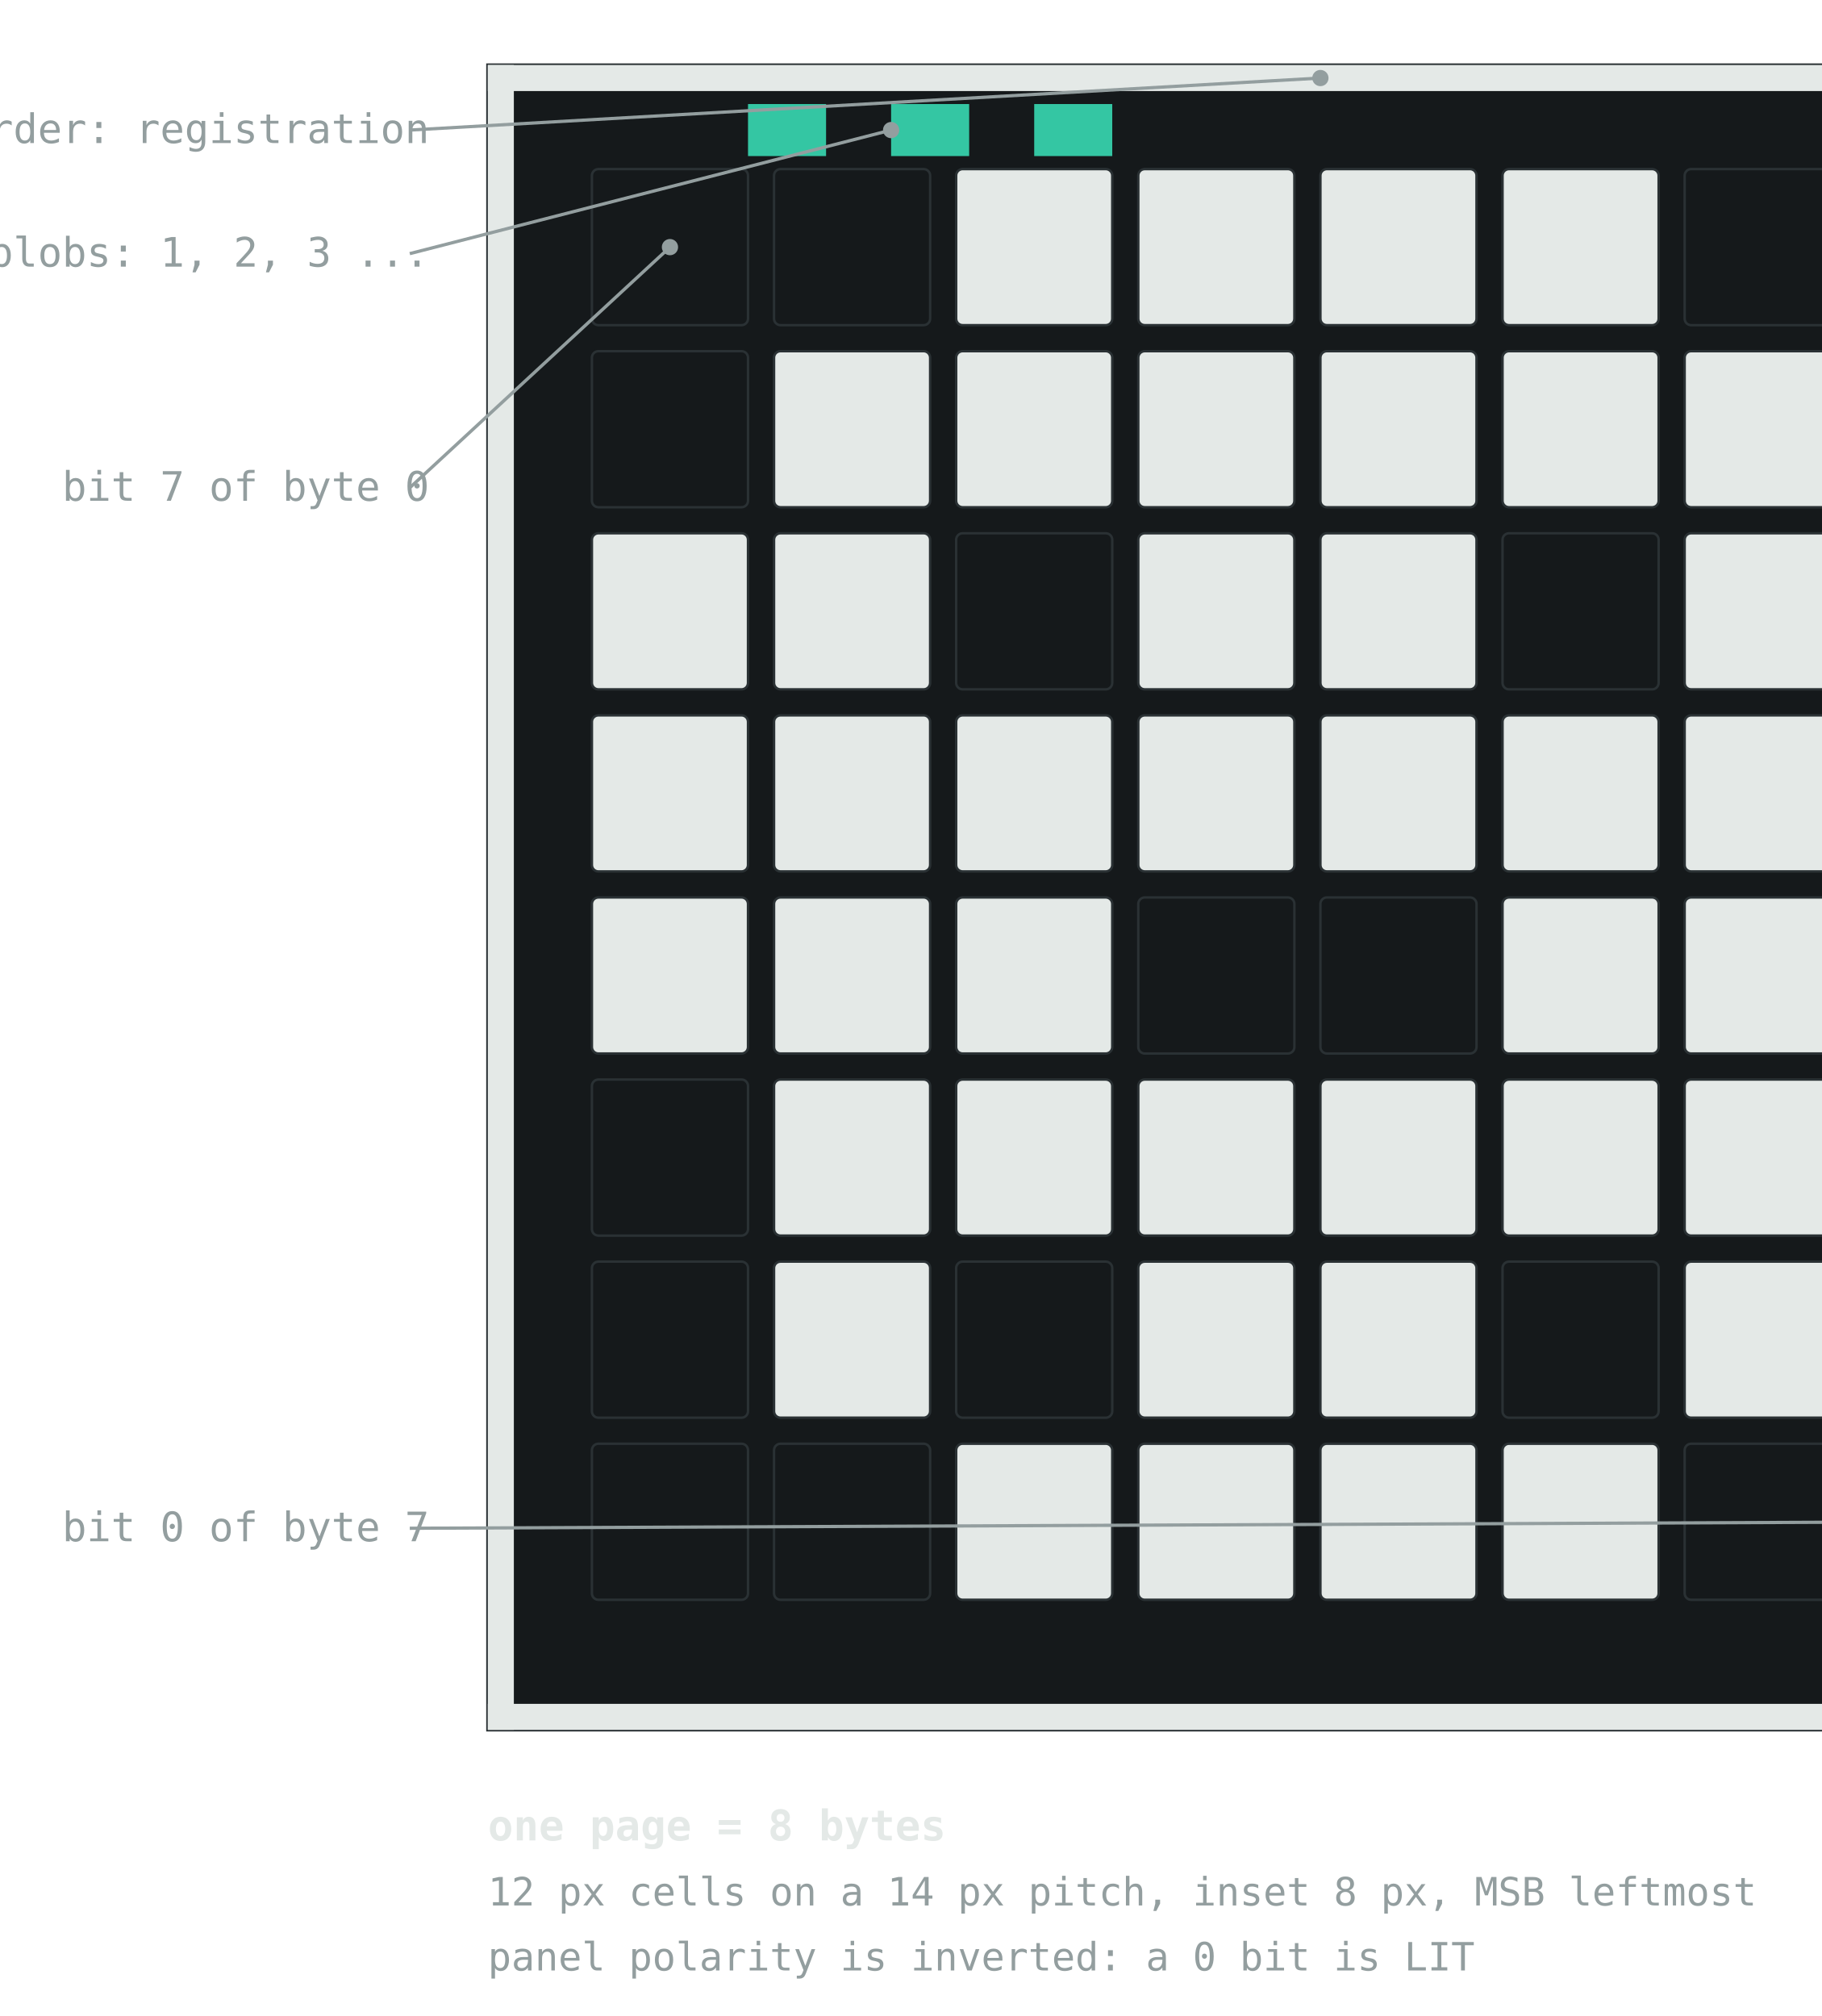
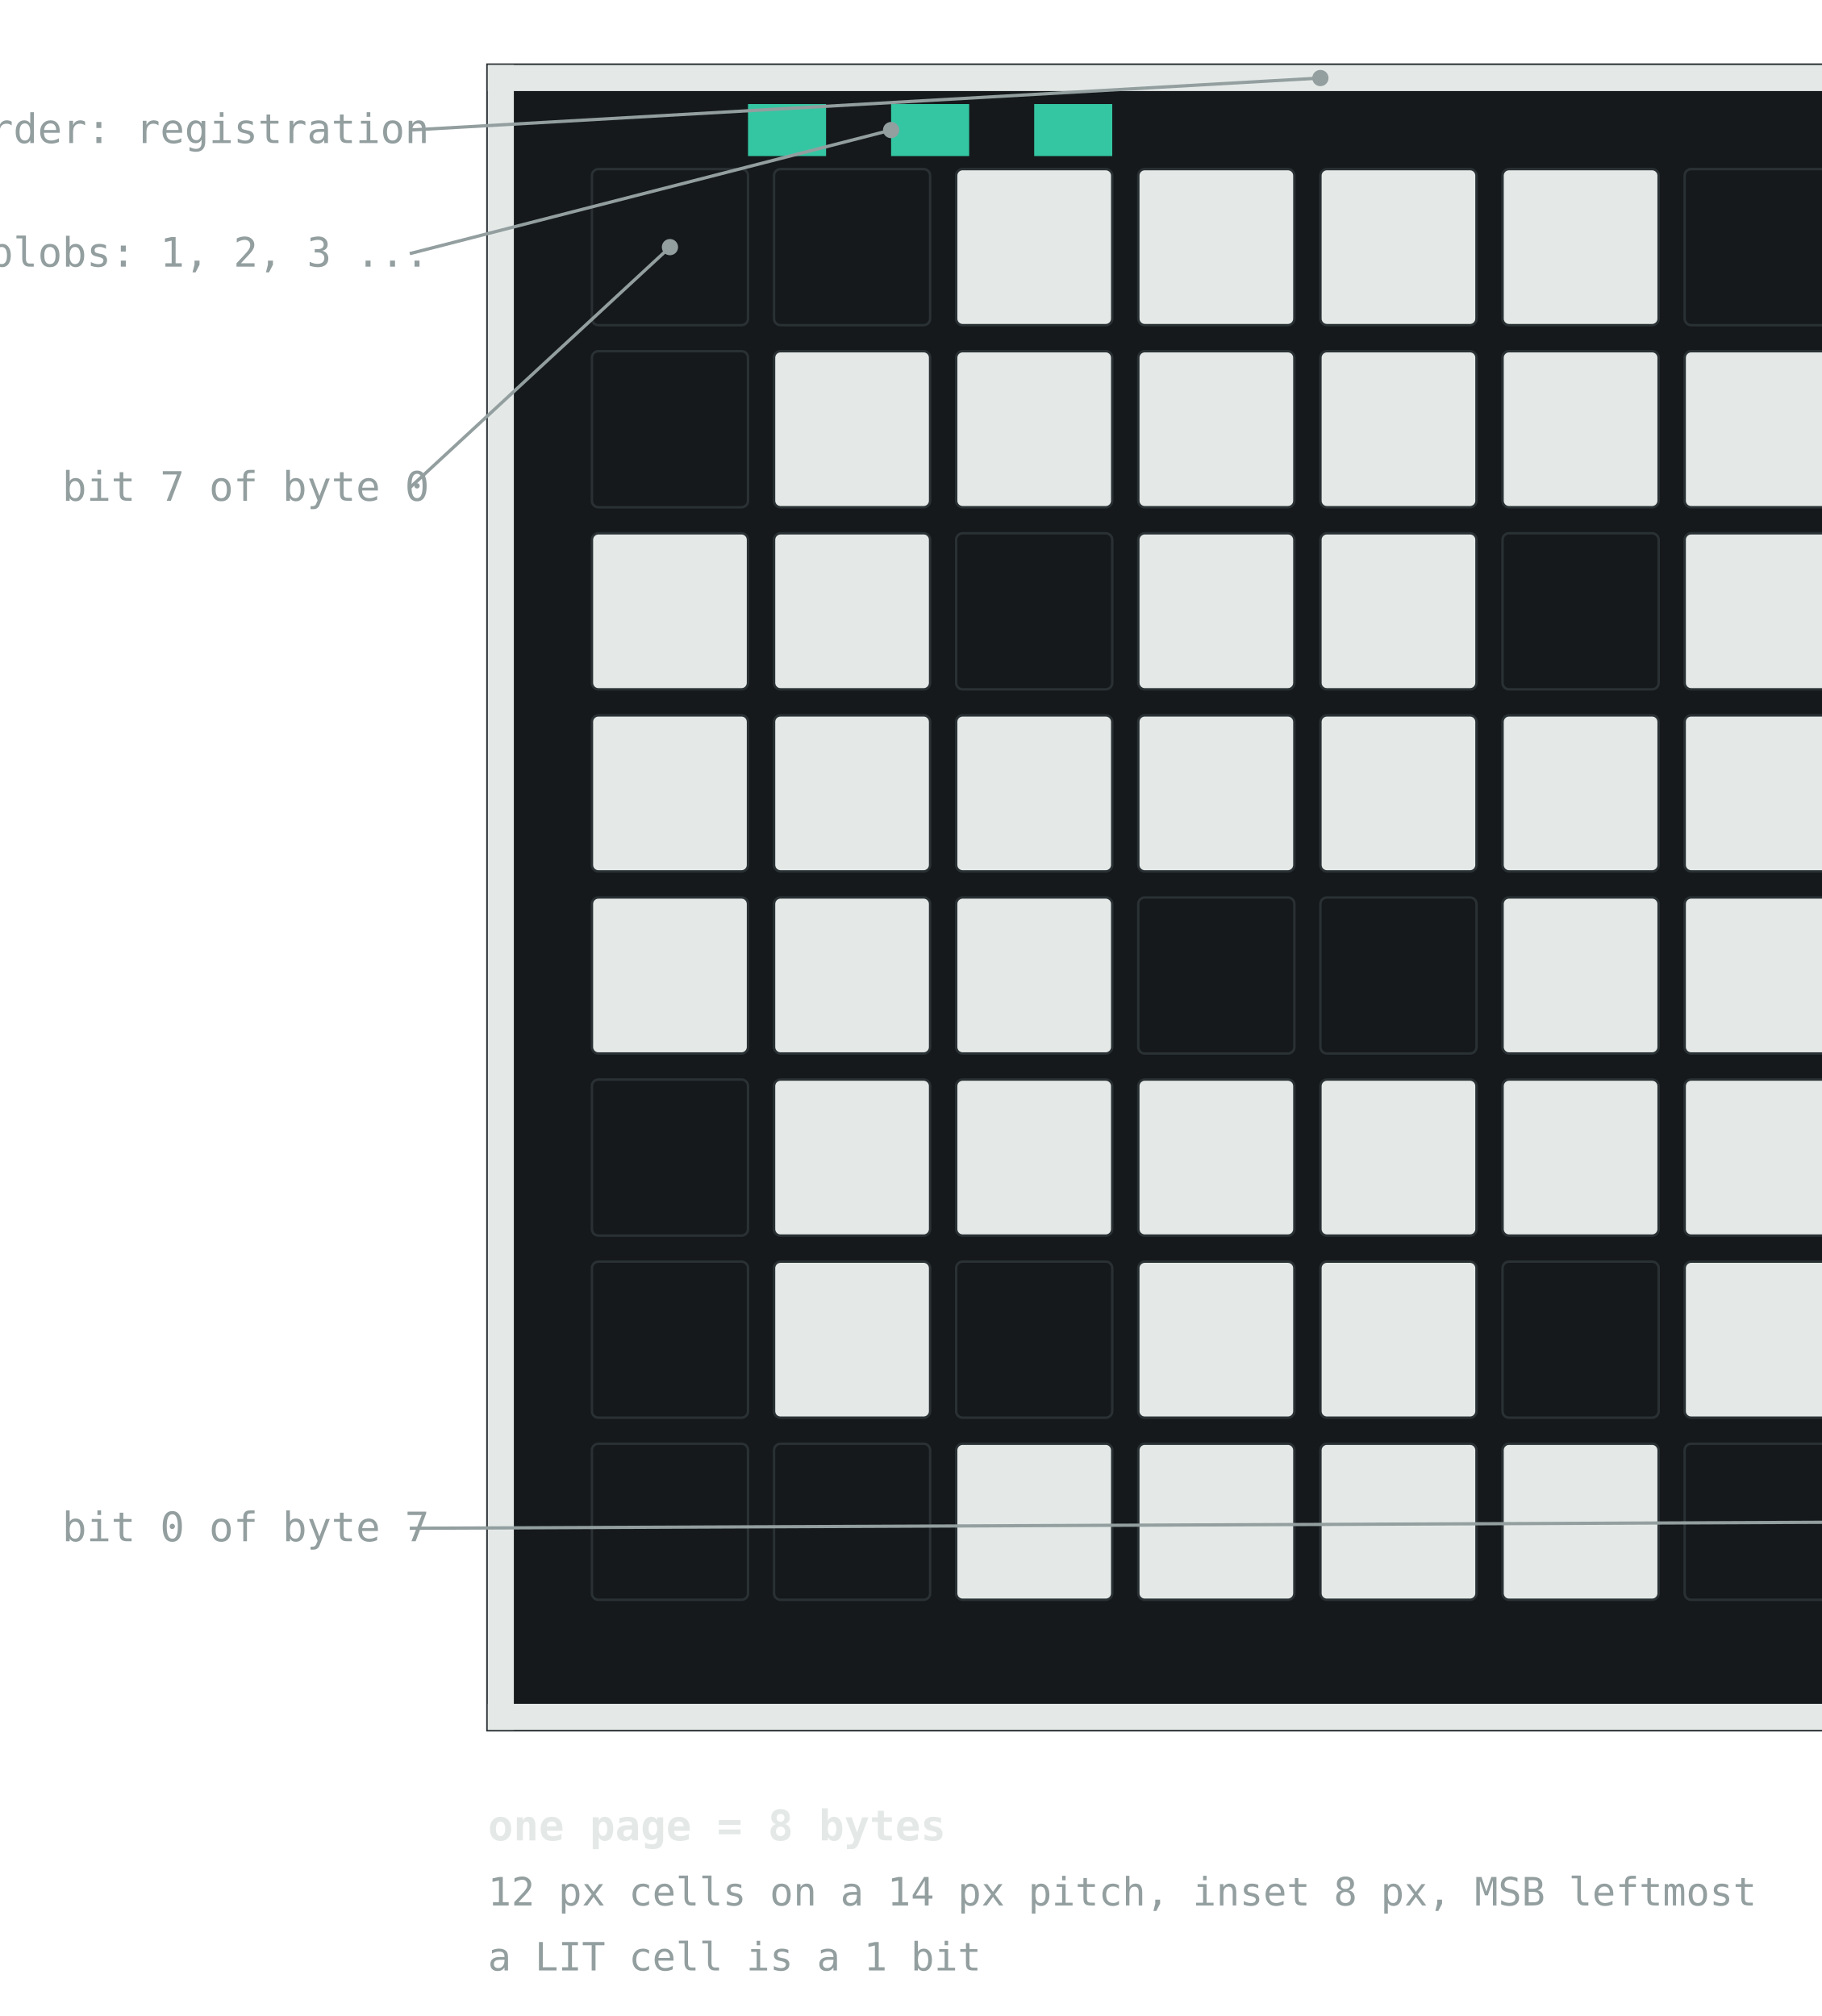
<svg xmlns="http://www.w3.org/2000/svg" width="560" height="620" viewBox="0 0 560 620" font-family="ui-monospace,SFMono-Regular,Menlo,monospace" role="img" aria-label="layout of one 128 by 128 payload page">
  <rect x="150.0" y="20" width="512.0" height="512.0" fill="#15191B" stroke="#2A3134" />
  <rect x="150.0" y="20.0" width="512.0" height="8.0" fill="#E4E9E7" />
  <rect x="150.0" y="524.0" width="512.0" height="8.0" fill="#E4E9E7" />
  <rect x="150.0" y="20.0" width="8.0" height="512.0" fill="#E4E9E7" />
  <rect x="654.0" y="20.0" width="8.0" height="512.0" fill="#E4E9E7" />
  <rect x="230.0" y="32.0" width="24.0" height="16.0" fill="#34C6A3" />
  <rect x="274.0" y="32.0" width="24.0" height="16.0" fill="#34C6A3" />
  <rect x="318.0" y="32.0" width="24.0" height="16.0" fill="#34C6A3" />
  <rect x="182.0" y="52.0" width="48.0" height="48.0" rx="2" fill="none" stroke="#2A3134" stroke-width="0.75" />
  <rect x="238.0" y="52.0" width="48.0" height="48.0" rx="2" fill="none" stroke="#2A3134" stroke-width="0.75" />
  <rect x="294.0" y="52.0" width="48.0" height="48.0" rx="2" fill="#E4E9E7" stroke="#2A3134" stroke-width="0.75" />
  <rect x="350.0" y="52.0" width="48.0" height="48.0" rx="2" fill="#E4E9E7" stroke="#2A3134" stroke-width="0.75" />
  <rect x="406.0" y="52.0" width="48.0" height="48.0" rx="2" fill="#E4E9E7" stroke="#2A3134" stroke-width="0.75" />
  <rect x="462.0" y="52.0" width="48.0" height="48.0" rx="2" fill="#E4E9E7" stroke="#2A3134" stroke-width="0.75" />
  <rect x="518.0" y="52.0" width="48.0" height="48.0" rx="2" fill="none" stroke="#2A3134" stroke-width="0.75" />
  <rect x="574.0" y="52.0" width="48.0" height="48.0" rx="2" fill="none" stroke="#2A3134" stroke-width="0.75" />
  <rect x="182.0" y="108.0" width="48.0" height="48.0" rx="2" fill="none" stroke="#2A3134" stroke-width="0.75" />
  <rect x="238.0" y="108.0" width="48.0" height="48.0" rx="2" fill="#E4E9E7" stroke="#2A3134" stroke-width="0.75" />
  <rect x="294.0" y="108.0" width="48.0" height="48.0" rx="2" fill="#E4E9E7" stroke="#2A3134" stroke-width="0.75" />
  <rect x="350.0" y="108.0" width="48.0" height="48.0" rx="2" fill="#E4E9E7" stroke="#2A3134" stroke-width="0.75" />
  <rect x="406.0" y="108.0" width="48.0" height="48.0" rx="2" fill="#E4E9E7" stroke="#2A3134" stroke-width="0.75" />
  <rect x="462.0" y="108.0" width="48.0" height="48.0" rx="2" fill="#E4E9E7" stroke="#2A3134" stroke-width="0.75" />
  <rect x="518.0" y="108.0" width="48.0" height="48.0" rx="2" fill="#E4E9E7" stroke="#2A3134" stroke-width="0.75" />
  <rect x="574.0" y="108.0" width="48.0" height="48.0" rx="2" fill="none" stroke="#2A3134" stroke-width="0.75" />
  <rect x="182.0" y="164.0" width="48.0" height="48.0" rx="2" fill="#E4E9E7" stroke="#2A3134" stroke-width="0.75" />
  <rect x="238.0" y="164.0" width="48.0" height="48.0" rx="2" fill="#E4E9E7" stroke="#2A3134" stroke-width="0.75" />
  <rect x="294.0" y="164.0" width="48.0" height="48.0" rx="2" fill="none" stroke="#2A3134" stroke-width="0.75" />
  <rect x="350.0" y="164.0" width="48.0" height="48.0" rx="2" fill="#E4E9E7" stroke="#2A3134" stroke-width="0.75" />
  <rect x="406.0" y="164.0" width="48.0" height="48.0" rx="2" fill="#E4E9E7" stroke="#2A3134" stroke-width="0.75" />
  <rect x="462.0" y="164.0" width="48.0" height="48.0" rx="2" fill="none" stroke="#2A3134" stroke-width="0.75" />
  <rect x="518.0" y="164.0" width="48.0" height="48.0" rx="2" fill="#E4E9E7" stroke="#2A3134" stroke-width="0.75" />
  <rect x="574.0" y="164.0" width="48.0" height="48.0" rx="2" fill="#E4E9E7" stroke="#2A3134" stroke-width="0.75" />
  <rect x="182.0" y="220.0" width="48.0" height="48.0" rx="2" fill="#E4E9E7" stroke="#2A3134" stroke-width="0.75" />
  <rect x="238.0" y="220.0" width="48.0" height="48.0" rx="2" fill="#E4E9E7" stroke="#2A3134" stroke-width="0.75" />
  <rect x="294.0" y="220.0" width="48.0" height="48.0" rx="2" fill="#E4E9E7" stroke="#2A3134" stroke-width="0.75" />
  <rect x="350.0" y="220.0" width="48.0" height="48.0" rx="2" fill="#E4E9E7" stroke="#2A3134" stroke-width="0.75" />
  <rect x="406.0" y="220.0" width="48.0" height="48.0" rx="2" fill="#E4E9E7" stroke="#2A3134" stroke-width="0.75" />
  <rect x="462.0" y="220.0" width="48.0" height="48.0" rx="2" fill="#E4E9E7" stroke="#2A3134" stroke-width="0.75" />
  <rect x="518.0" y="220.0" width="48.0" height="48.0" rx="2" fill="#E4E9E7" stroke="#2A3134" stroke-width="0.75" />
  <rect x="574.0" y="220.0" width="48.0" height="48.0" rx="2" fill="#E4E9E7" stroke="#2A3134" stroke-width="0.75" />
  <rect x="182.0" y="276.0" width="48.0" height="48.0" rx="2" fill="#E4E9E7" stroke="#2A3134" stroke-width="0.75" />
  <rect x="238.0" y="276.0" width="48.0" height="48.0" rx="2" fill="#E4E9E7" stroke="#2A3134" stroke-width="0.75" />
  <rect x="294.0" y="276.0" width="48.0" height="48.0" rx="2" fill="#E4E9E7" stroke="#2A3134" stroke-width="0.75" />
  <rect x="350.0" y="276.0" width="48.0" height="48.0" rx="2" fill="none" stroke="#2A3134" stroke-width="0.75" />
  <rect x="406.0" y="276.0" width="48.0" height="48.0" rx="2" fill="none" stroke="#2A3134" stroke-width="0.75" />
  <rect x="462.0" y="276.0" width="48.0" height="48.0" rx="2" fill="#E4E9E7" stroke="#2A3134" stroke-width="0.75" />
  <rect x="518.0" y="276.0" width="48.0" height="48.0" rx="2" fill="#E4E9E7" stroke="#2A3134" stroke-width="0.75" />
  <rect x="574.0" y="276.0" width="48.0" height="48.0" rx="2" fill="#E4E9E7" stroke="#2A3134" stroke-width="0.75" />
  <rect x="182.0" y="332.0" width="48.0" height="48.0" rx="2" fill="none" stroke="#2A3134" stroke-width="0.75" />
  <rect x="238.0" y="332.0" width="48.0" height="48.0" rx="2" fill="#E4E9E7" stroke="#2A3134" stroke-width="0.75" />
  <rect x="294.0" y="332.0" width="48.0" height="48.0" rx="2" fill="#E4E9E7" stroke="#2A3134" stroke-width="0.75" />
  <rect x="350.0" y="332.0" width="48.0" height="48.0" rx="2" fill="#E4E9E7" stroke="#2A3134" stroke-width="0.75" />
  <rect x="406.0" y="332.0" width="48.0" height="48.0" rx="2" fill="#E4E9E7" stroke="#2A3134" stroke-width="0.75" />
  <rect x="462.0" y="332.0" width="48.0" height="48.0" rx="2" fill="#E4E9E7" stroke="#2A3134" stroke-width="0.75" />
  <rect x="518.0" y="332.0" width="48.0" height="48.0" rx="2" fill="#E4E9E7" stroke="#2A3134" stroke-width="0.75" />
  <rect x="574.0" y="332.0" width="48.0" height="48.0" rx="2" fill="none" stroke="#2A3134" stroke-width="0.75" />
  <rect x="182.0" y="388.0" width="48.0" height="48.0" rx="2" fill="none" stroke="#2A3134" stroke-width="0.75" />
  <rect x="238.0" y="388.0" width="48.0" height="48.0" rx="2" fill="#E4E9E7" stroke="#2A3134" stroke-width="0.75" />
  <rect x="294.0" y="388.0" width="48.0" height="48.0" rx="2" fill="none" stroke="#2A3134" stroke-width="0.75" />
  <rect x="350.0" y="388.0" width="48.0" height="48.0" rx="2" fill="#E4E9E7" stroke="#2A3134" stroke-width="0.75" />
  <rect x="406.0" y="388.0" width="48.0" height="48.0" rx="2" fill="#E4E9E7" stroke="#2A3134" stroke-width="0.75" />
  <rect x="462.0" y="388.0" width="48.0" height="48.0" rx="2" fill="none" stroke="#2A3134" stroke-width="0.75" />
  <rect x="518.0" y="388.0" width="48.0" height="48.0" rx="2" fill="#E4E9E7" stroke="#2A3134" stroke-width="0.75" />
  <rect x="574.0" y="388.0" width="48.0" height="48.0" rx="2" fill="none" stroke="#2A3134" stroke-width="0.75" />
  <rect x="182.0" y="444.0" width="48.0" height="48.0" rx="2" fill="none" stroke="#2A3134" stroke-width="0.75" />
  <rect x="238.0" y="444.0" width="48.0" height="48.0" rx="2" fill="none" stroke="#2A3134" stroke-width="0.75" />
  <rect x="294.0" y="444.0" width="48.0" height="48.0" rx="2" fill="#E4E9E7" stroke="#2A3134" stroke-width="0.75" />
  <rect x="350.0" y="444.0" width="48.0" height="48.0" rx="2" fill="#E4E9E7" stroke="#2A3134" stroke-width="0.75" />
  <rect x="406.0" y="444.0" width="48.0" height="48.0" rx="2" fill="#E4E9E7" stroke="#2A3134" stroke-width="0.75" />
  <rect x="462.0" y="444.0" width="48.0" height="48.0" rx="2" fill="#E4E9E7" stroke="#2A3134" stroke-width="0.75" />
  <rect x="518.0" y="444.0" width="48.0" height="48.0" rx="2" fill="none" stroke="#2A3134" stroke-width="0.75" />
  <rect x="574.0" y="444.0" width="48.0" height="48.0" rx="2" fill="none" stroke="#2A3134" stroke-width="0.75" />
  <line x1="406.0" y1="24.0" x2="126.0" y2="40" stroke="#939E9F" stroke-width="1" />
  <circle cx="406.0" cy="24.0" r="2.5" fill="#939E9F" />
  <text x="132.0" y="44" font-size="12.5" fill="#939E9F" text-anchor="end">2 px lit border: registration</text>
  <line x1="274.0" y1="40.0" x2="126.0" y2="78" stroke="#939E9F" stroke-width="1" />
  <circle cx="274.0" cy="40.0" r="2.5" fill="#939E9F" />
  <text x="132.0" y="82" font-size="12.5" fill="#939E9F" text-anchor="end">page tag blobs: 1, 2, 3 ...</text>
  <line x1="206.0" y1="76.0" x2="126.0" y2="150" stroke="#939E9F" stroke-width="1" />
  <circle cx="206.0" cy="76.0" r="2.5" fill="#939E9F" />
  <text x="132.0" y="154" font-size="12.5" fill="#939E9F" text-anchor="end">bit 7 of byte 0</text>
  <line x1="598.0" y1="468.0" x2="126.0" y2="470" stroke="#939E9F" stroke-width="1" />
  <circle cx="598.0" cy="468.0" r="2.5" fill="#939E9F" />
  <text x="132.0" y="474" font-size="12.5" fill="#939E9F" text-anchor="end">bit 0 of byte 7</text>
  <text x="150.0" y="566.0" font-size="13" fill="#E4E9E7" font-weight="600">one page = 8 bytes</text>
  <text x="150.0" y="586.0" font-size="12" fill="#939E9F">12 px cells on a 14 px pitch, inset 8 px, MSB leftmost</text>
-   <text x="150.0" y="606.0" font-size="12" fill="#939E9F">panel polarity is inverted: a 0 bit is LIT</text>
+   <text x="150.0" y="606.0" font-size="12" fill="#939E9F">a LIT cell is a 1 bit</text>
</svg>
